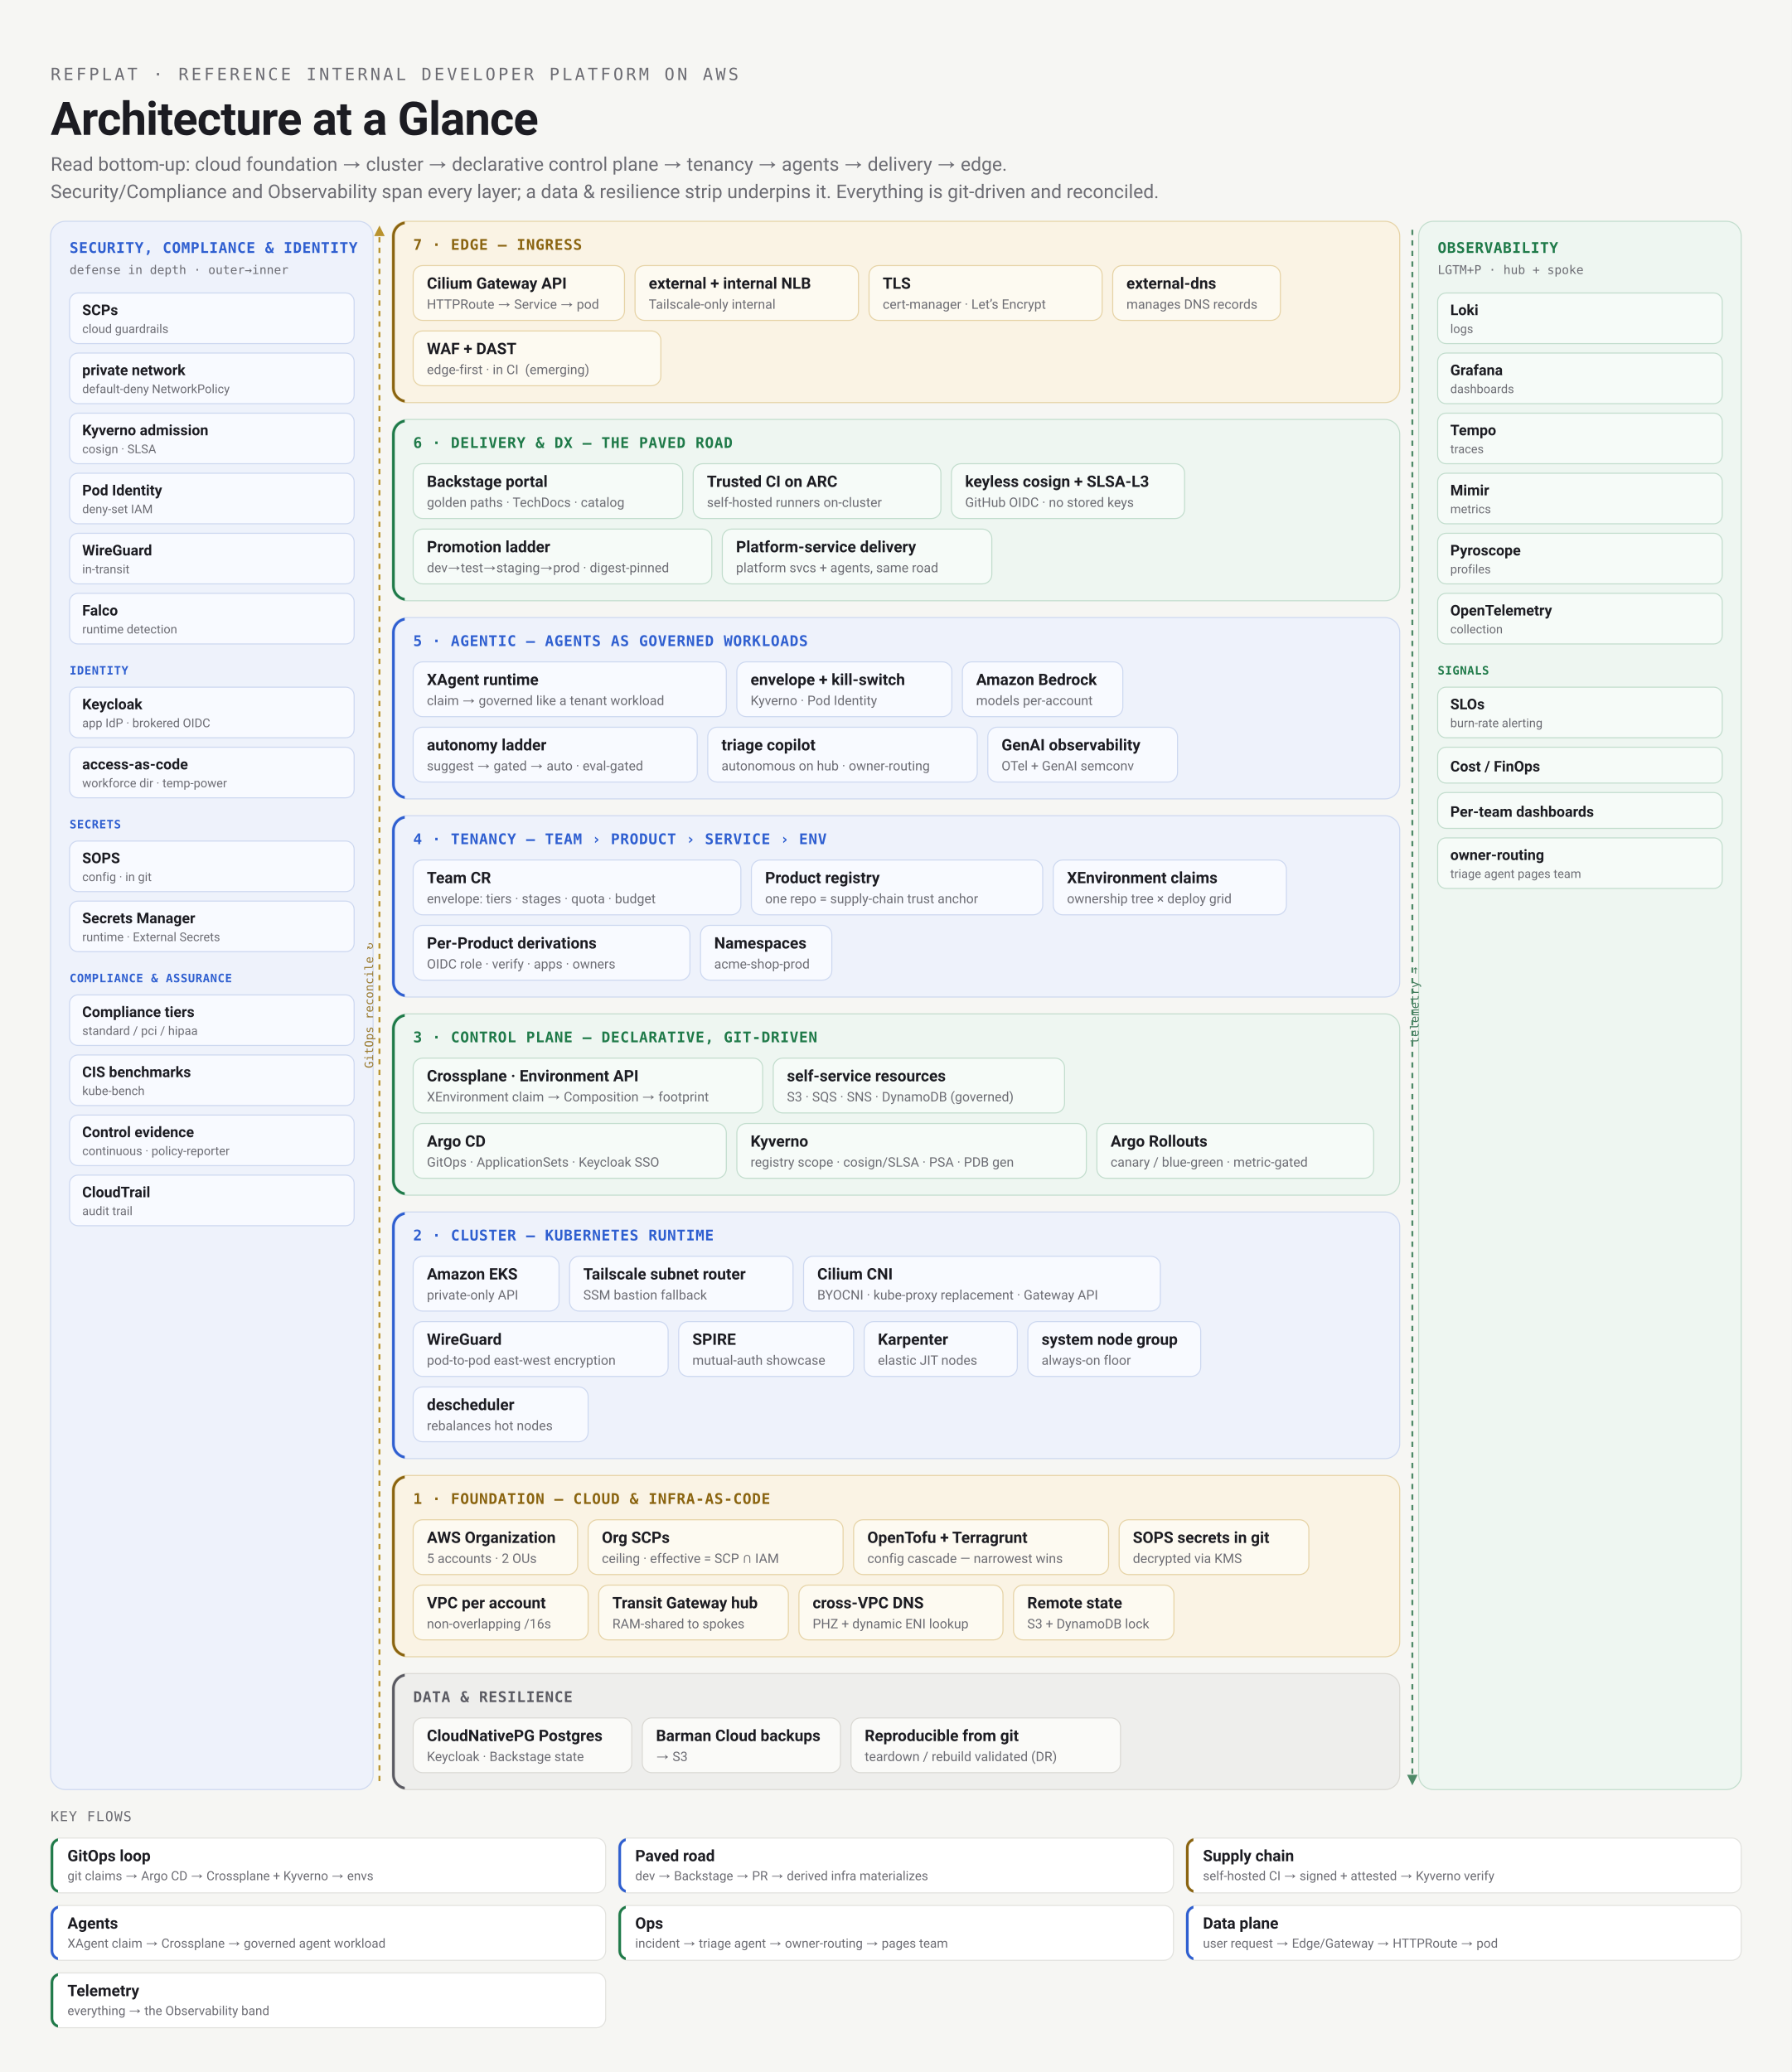
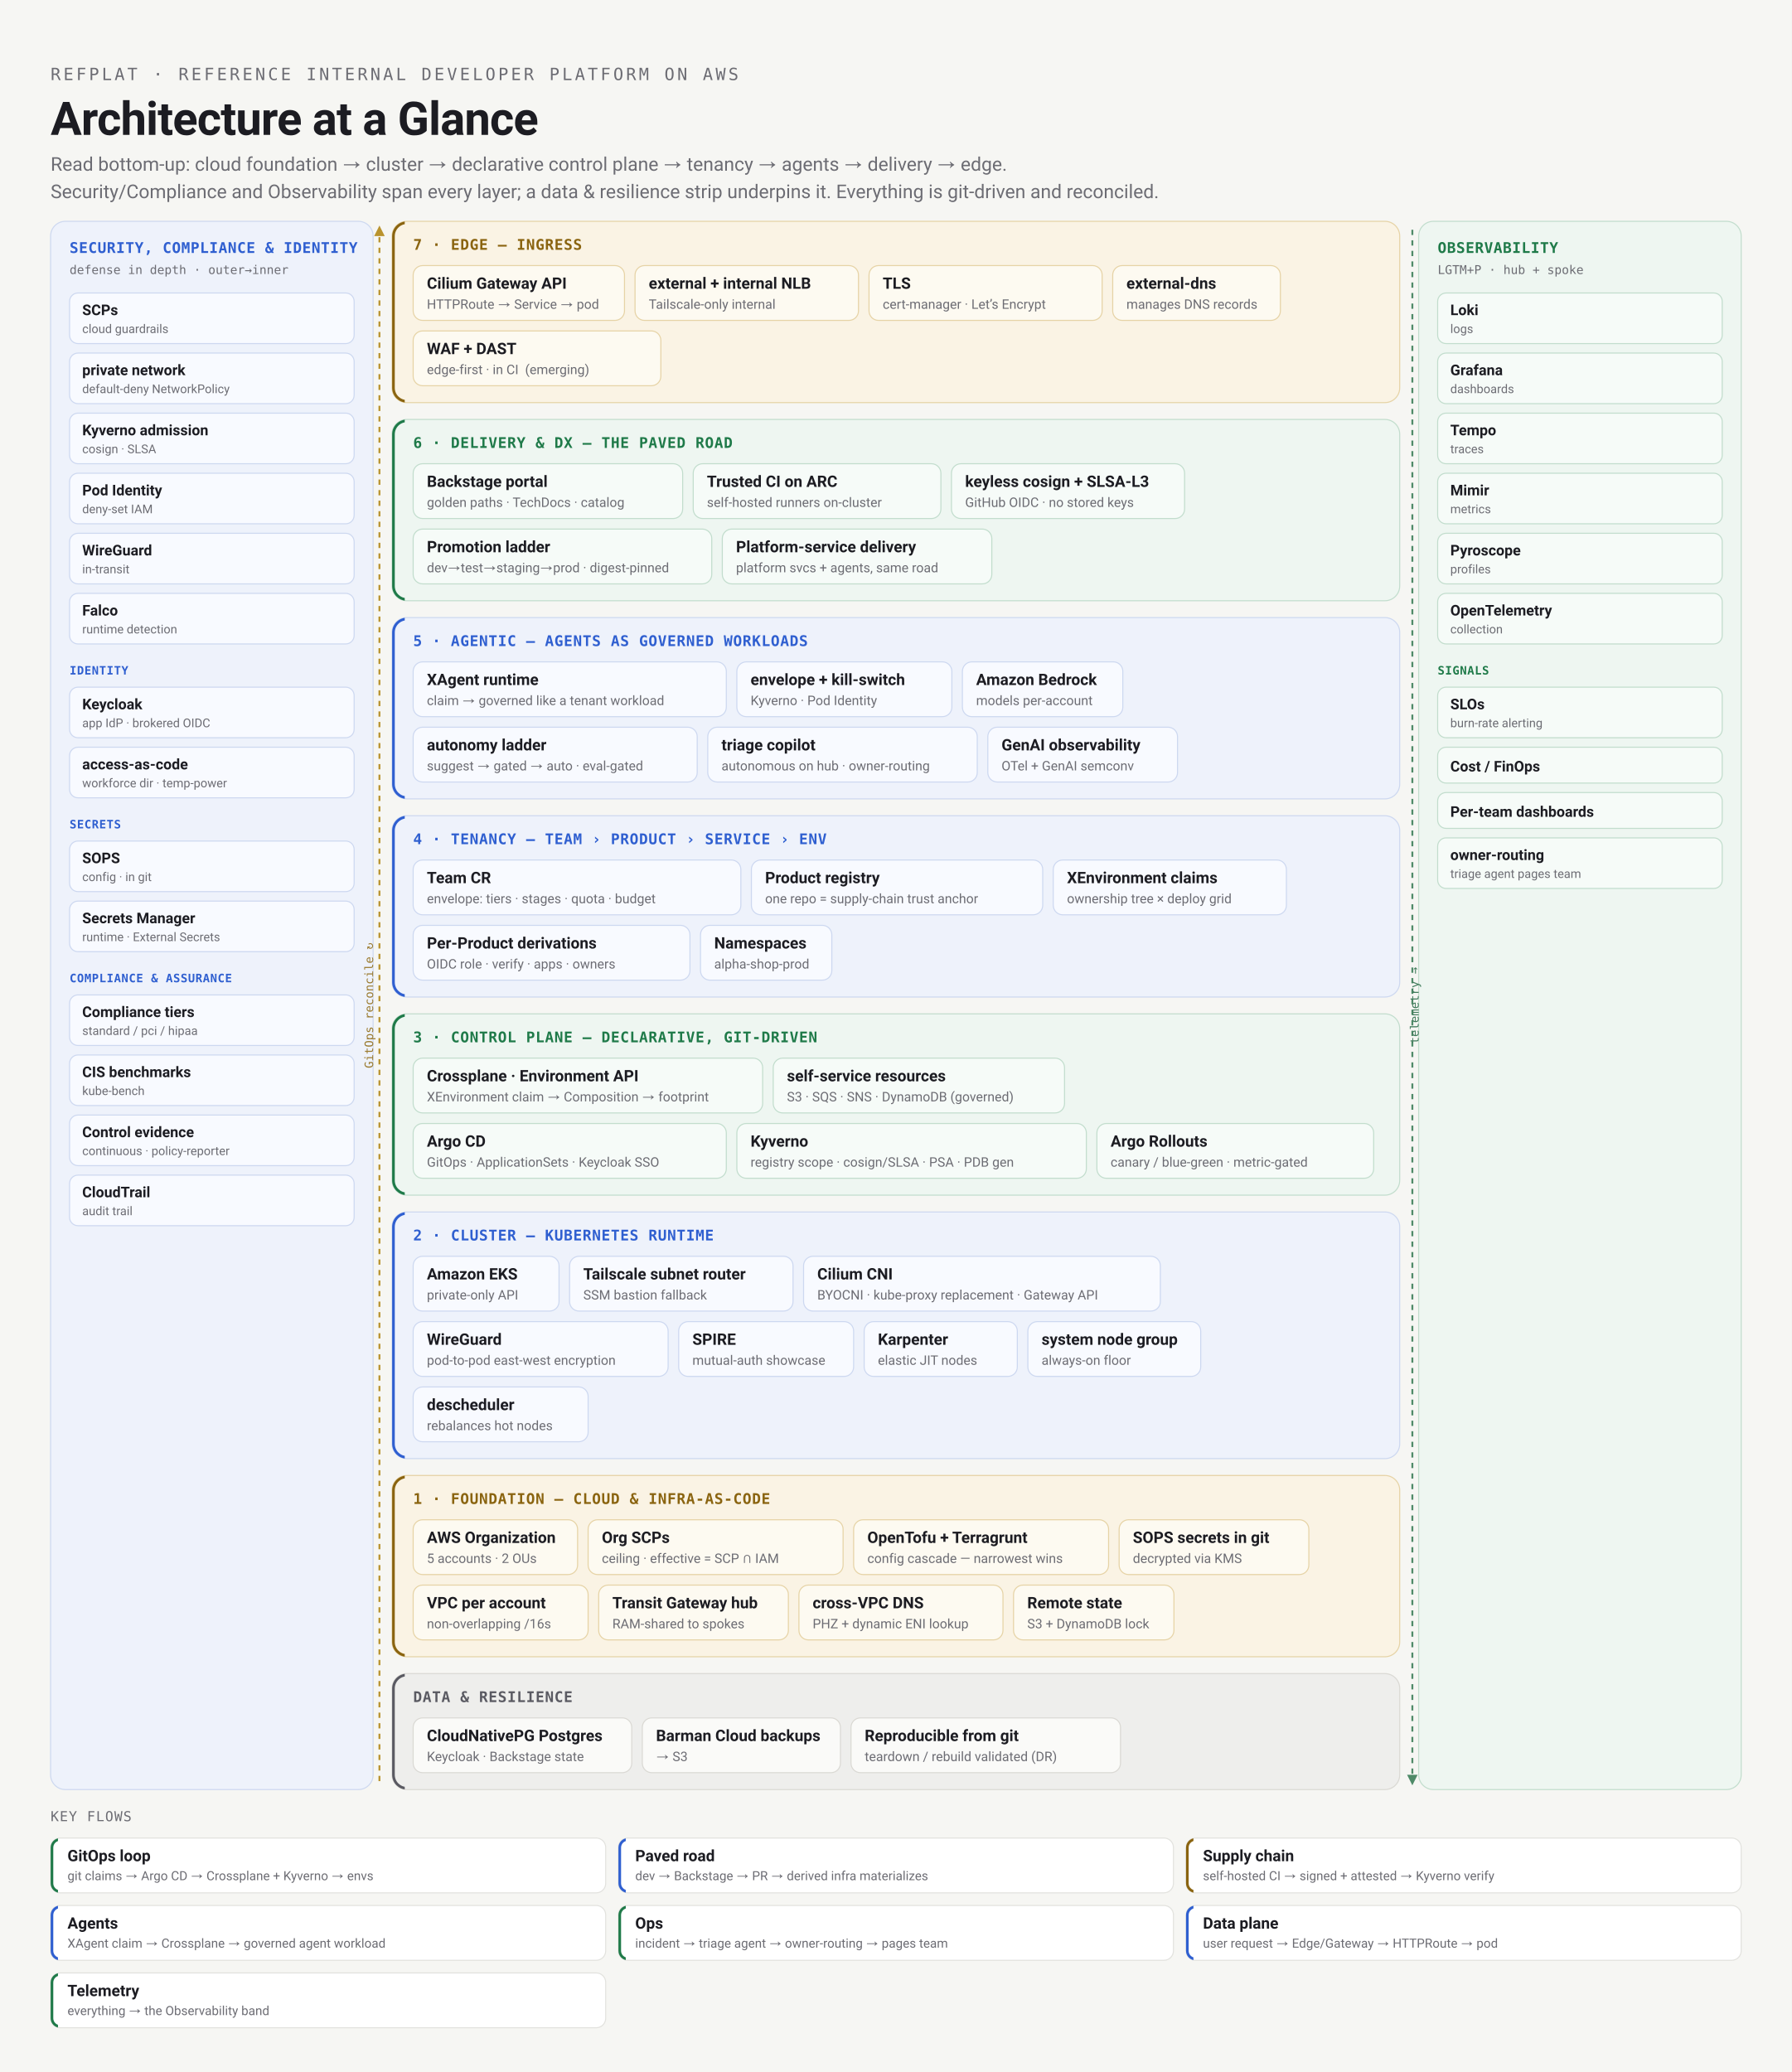
<svg xmlns="http://www.w3.org/2000/svg" viewBox="0 0 1700 1966" width="1700" height="1966" xml:space="preserve" font-family="system-ui,-apple-system,'Segoe UI',Roboto,Helvetica,Arial,sans-serif">
  <defs>
    <clipPath id="abar0">
      <rect x="371.0" y="209.0" width="13.0" height="174.0" />
    </clipPath>
    <clipPath id="abar1">
      <rect x="371.0" y="397.0" width="13.0" height="174.0" />
    </clipPath>
    <clipPath id="abar2">
      <rect x="371.0" y="585.0" width="13.0" height="174.0" />
    </clipPath>
    <clipPath id="abar3">
      <rect x="371.0" y="773.0" width="13.0" height="174.0" />
    </clipPath>
    <clipPath id="abar4">
      <rect x="371.0" y="961.0" width="13.0" height="174.0" />
    </clipPath>
    <clipPath id="abar5">
      <rect x="371.0" y="1149.0" width="13.0" height="236.0" />
    </clipPath>
    <clipPath id="abar6">
      <rect x="371.0" y="1399.0" width="13.0" height="174.0" />
    </clipPath>
    <clipPath id="abar7">
      <rect x="371.0" y="1587.0" width="13.0" height="112.0" />
    </clipPath>
    <clipPath id="abar8">
      <rect x="47.0" y="1743.0" width="8.0" height="54.0" />
    </clipPath>
    <clipPath id="abar9">
      <rect x="585.7" y="1743.0" width="8.0" height="54.0" />
    </clipPath>
    <clipPath id="abar10">
      <rect x="1124.3" y="1743.0" width="8.0" height="54.0" />
    </clipPath>
    <clipPath id="abar11">
      <rect x="47.0" y="1807.0" width="8.0" height="54.0" />
    </clipPath>
    <clipPath id="abar12">
      <rect x="585.7" y="1807.0" width="8.0" height="54.0" />
    </clipPath>
    <clipPath id="abar13">
      <rect x="1124.3" y="1807.0" width="8.0" height="54.0" />
    </clipPath>
    <clipPath id="abar14">
      <rect x="47.0" y="1871.0" width="8.0" height="54.0" />
    </clipPath>
  </defs>
  <style>@media(prefers-color-scheme:dark){[fill="#f6f6f3"]{fill:#1b1b18}[stroke="#f6f6f3"]{stroke:#1b1b18}[fill="#6c6c73"]{fill:#898990}[stroke="#6c6c73"]{stroke:#898990}[fill="#1c1c22"]{fill:#dddde3}[stroke="#1c1c22"]{stroke:#dddde3}[fill="#faf3e4"]{fill:#544118}[stroke="#faf3e4"]{stroke:#544118}[fill="#e6d3a6"]{fill:#e2c98e}[stroke="#e6d3a6"]{stroke:#e2c98e}[fill="#8a6410"]{fill:#ecb02d}[stroke="#8a6410"]{stroke:#ecb02d}[fill="#fdfaf1"]{fill:#4d4016}[stroke="#fdfaf1"]{stroke:#4d4016}[fill="#eef6f1"]{fill:#244530}[stroke="#eef6f1"]{stroke:#244530}[fill="#c2ddcd"]{fill:#325942}[stroke="#c2ddcd"]{stroke:#325942}[fill="#1f7a49"]{fill:#45d487}[stroke="#1f7a49"]{stroke:#45d487}[fill="#f6fbf8"]{fill:#1e442d}[stroke="#f6fbf8"]{stroke:#1e442d}[fill="#eef2fb"]{fill:#17284f}[stroke="#eef2fb"]{stroke:#17284f}[fill="#cdd8f0"]{fill:#1d3260}[stroke="#cdd8f0"]{stroke:#1d3260}[fill="#2f5fd0"]{fill:#7798e3}[stroke="#2f5fd0"]{stroke:#7798e3}[fill="#f8faff"]{fill:#15244a}[stroke="#f8faff"]{stroke:#15244a}[fill="#eeeeec"]{fill:#1f1f1c}[stroke="#eeeeec"]{stroke:#1f1f1c}[fill="#dad9d4"]{fill:#2b2a26}[stroke="#dad9d4"]{stroke:#2b2a26}[fill="#5a5a62"]{fill:#909099}[stroke="#5a5a62"]{stroke:#909099}[fill="#fafaf8"]{fill:#191916}[stroke="#fafaf8"]{stroke:#191916}[fill="#b9932e"]{fill:#ddbc66}[stroke="#b9932e"]{stroke:#ddbc66}[fill="#9a7a2e"]{fill:#d0ab54}[stroke="#9a7a2e"]{stroke:#d0ab54}[fill="#4f8a68"]{fill:#7eb796}[stroke="#4f8a68"]{stroke:#7eb796}[fill="#3f7a5a"]{fill:#66b389}[stroke="#3f7a5a"]{stroke:#66b389}[fill="#ffffff"]{fill:#141414}[stroke="#ffffff"]{stroke:#141414}[fill="#e2e2de"]{fill:#262622}[stroke="#e2e2de"]{stroke:#262622}}</style>
  <rect x="0" y="0" width="1700" height="1966" fill="#f6f6f3" />
  <text x="48" y="76" font-size="16" fill="#6c6c73" font-family="ui-monospace,SFMono-Regular,Menlo,Consolas,monospace" letter-spacing="2.5px">REFPLAT · REFERENCE INTERNAL DEVELOPER PLATFORM ON AWS</text>
  <text x="48" y="128" font-size="44" fill="#1c1c22" font-weight="600" letter-spacing="-0.6px">Architecture at a Glance</text>
  <text x="48" y="162" font-size="18" fill="#6c6c73">Read bottom-up: cloud foundation → cluster → declarative control plane → tenancy → agents → delivery → edge.</text>
  <text x="48" y="188" font-size="18" fill="#6c6c73">Security/Compliance and Observability span every layer; a data &amp; resilience strip underpins it. Everything is git-driven and reconciled.</text>
  <rect x="372" y="210" width="956" height="172" rx="14" fill="#faf3e4" stroke="#e6d3a6" stroke-width="1" />
  <rect x="373.3" y="211.3" width="953.5" height="169.5" rx="12.8" fill="none" stroke="#8a6410" stroke-width="2.5" clip-path="url(#abar0)" />
  <text x="392" y="237" font-size="14" fill="#8a6410" font-weight="600" font-family="ui-monospace,SFMono-Regular,Menlo,Consolas,monospace" letter-spacing="0.5px">7 · EDGE — INGRESS</text>
  <rect x="392" y="252" width="200.5" height="52" rx="9" fill="#fdfaf1" stroke="#e6d3a6" stroke-width="1" />
  <text x="405" y="274" font-size="15" fill="#1c1c22" font-weight="600">Cilium Gateway API</text>
  <text x="405" y="293" font-size="12.5" fill="#6c6c73">HTTPRoute → Service → pod</text>
  <rect x="602.5" y="252" width="212" height="52" rx="9" fill="#fdfaf1" stroke="#e6d3a6" stroke-width="1" />
  <text x="615.5" y="274" font-size="15" fill="#1c1c22" font-weight="600">external + internal NLB</text>
  <text x="615.5" y="293" font-size="12.5" fill="#6c6c73">Tailscale-only internal</text>
  <rect x="824.5" y="252" width="221.2" height="52" rx="9" fill="#fdfaf1" stroke="#e6d3a6" stroke-width="1" />
  <text x="837.5" y="274" font-size="15" fill="#1c1c22" font-weight="600">TLS</text>
  <text x="837.5" y="293" font-size="12.5" fill="#6c6c73">cert-manager · Let’s Encrypt</text>
  <rect x="1055.7" y="252" width="159.1" height="52" rx="9" fill="#fdfaf1" stroke="#e6d3a6" stroke-width="1" />
  <text x="1068.7" y="274" font-size="15" fill="#1c1c22" font-weight="600">external-dns</text>
  <text x="1068.7" y="293" font-size="12.5" fill="#6c6c73">manages DNS records</text>
  <rect x="392" y="314" width="235" height="52" rx="9" fill="#fdfaf1" stroke="#e6d3a6" stroke-width="1" />
  <text x="405" y="336" font-size="15" fill="#1c1c22" font-weight="600">WAF + DAST</text>
  <text x="405" y="355" font-size="12.5" fill="#6c6c73">edge-first · in CI  (emerging)</text>
  <rect x="372" y="398" width="956" height="172" rx="14" fill="#eef6f1" stroke="#c2ddcd" stroke-width="1" />
  <rect x="373.3" y="399.3" width="953.5" height="169.5" rx="12.8" fill="none" stroke="#1f7a49" stroke-width="2.5" clip-path="url(#abar1)" />
  <text x="392" y="425" font-size="14" fill="#1f7a49" font-weight="600" font-family="ui-monospace,SFMono-Regular,Menlo,Consolas,monospace" letter-spacing="0.5px">6 · DELIVERY &amp; DX — THE PAVED ROAD</text>
  <rect x="392" y="440" width="255.7" height="52" rx="9" fill="#f6fbf8" stroke="#c2ddcd" stroke-width="1" />
  <text x="405" y="462" font-size="15" fill="#1c1c22" font-weight="600">Backstage portal</text>
  <text x="405" y="481" font-size="12.5" fill="#6c6c73">golden paths · TechDocs · catalog</text>
  <rect x="657.7" y="440" width="235" height="52" rx="9" fill="#f6fbf8" stroke="#c2ddcd" stroke-width="1" />
  <text x="670.7" y="462" font-size="15" fill="#1c1c22" font-weight="600">Trusted CI on ARC</text>
  <text x="670.7" y="481" font-size="12.5" fill="#6c6c73">self-hosted runners on-cluster</text>
  <rect x="902.7" y="440" width="221.2" height="52" rx="9" fill="#f6fbf8" stroke="#c2ddcd" stroke-width="1" />
  <text x="915.7" y="462" font-size="15" fill="#1c1c22" font-weight="600">keyless cosign + SLSA-L3</text>
  <text x="915.7" y="481" font-size="12.5" fill="#6c6c73">GitHub OIDC · no stored keys</text>
  <rect x="392" y="502" width="283.3" height="52" rx="9" fill="#f6fbf8" stroke="#c2ddcd" stroke-width="1" />
  <text x="405" y="524" font-size="15" fill="#1c1c22" font-weight="600">Promotion ladder</text>
  <text x="405" y="543" font-size="12.5" fill="#6c6c73">dev→test→staging→prod · digest-pinned</text>
  <rect x="685.3" y="502" width="255.7" height="52" rx="9" fill="#f6fbf8" stroke="#c2ddcd" stroke-width="1" />
  <text x="698.3" y="524" font-size="15" fill="#1c1c22" font-weight="600">Platform-service delivery</text>
  <text x="698.3" y="543" font-size="12.5" fill="#6c6c73">platform svcs + agents, same road</text>
  <rect x="372" y="586" width="956" height="172" rx="14" fill="#eef2fb" stroke="#cdd8f0" stroke-width="1" />
  <rect x="373.3" y="587.3" width="953.5" height="169.5" rx="12.8" fill="none" stroke="#2f5fd0" stroke-width="2.5" clip-path="url(#abar2)" />
  <text x="392" y="613" font-size="14" fill="#2f5fd0" font-weight="600" font-family="ui-monospace,SFMono-Regular,Menlo,Consolas,monospace" letter-spacing="0.5px">5 · AGENTIC — AGENTS AS GOVERNED WORKLOADS</text>
  <rect x="392" y="628" width="297.1" height="52" rx="9" fill="#f8faff" stroke="#cdd8f0" stroke-width="1" />
  <text x="405" y="650" font-size="15" fill="#1c1c22" font-weight="600">XAgent runtime</text>
  <text x="405" y="669" font-size="12.5" fill="#6c6c73">claim → governed like a tenant workload</text>
  <rect x="699.1" y="628" width="204" height="52" rx="9" fill="#f8faff" stroke="#cdd8f0" stroke-width="1" />
  <text x="712.1" y="650" font-size="15" fill="#1c1c22" font-weight="600">envelope + kill-switch</text>
  <text x="712.1" y="669" font-size="12.5" fill="#6c6c73">Kyverno · Pod Identity</text>
  <rect x="913.1" y="628" width="152.2" height="52" rx="9" fill="#f8faff" stroke="#cdd8f0" stroke-width="1" />
  <text x="926.1" y="650" font-size="15" fill="#1c1c22" font-weight="600">Amazon Bedrock</text>
  <text x="926.1" y="669" font-size="12.5" fill="#6c6c73">models per-account</text>
  <rect x="392" y="690" width="269.5" height="52" rx="9" fill="#f8faff" stroke="#cdd8f0" stroke-width="1" />
  <text x="405" y="712" font-size="15" fill="#1c1c22" font-weight="600">autonomy ladder</text>
  <text x="405" y="731" font-size="12.5" fill="#6c6c73">suggest → gated → auto · eval-gated</text>
  <rect x="671.5" y="690" width="255.7" height="52" rx="9" fill="#f8faff" stroke="#cdd8f0" stroke-width="1" />
  <text x="684.5" y="712" font-size="15" fill="#1c1c22" font-weight="600">triage copilot</text>
  <text x="684.5" y="731" font-size="12.5" fill="#6c6c73">autonomous on hub · owner-routing</text>
  <rect x="937.2" y="690" width="180" height="52" rx="9" fill="#f8faff" stroke="#cdd8f0" stroke-width="1" />
  <text x="950.2" y="712" font-size="15" fill="#1c1c22" font-weight="600">GenAI observability</text>
  <text x="950.2" y="731" font-size="12.5" fill="#6c6c73">OTel + GenAI semconv</text>
  <rect x="372" y="774" width="956" height="172" rx="14" fill="#eef2fb" stroke="#cdd8f0" stroke-width="1" />
  <rect x="373.3" y="775.3" width="953.5" height="169.5" rx="12.8" fill="none" stroke="#2f5fd0" stroke-width="2.5" clip-path="url(#abar3)" />
  <text x="392" y="801" font-size="14" fill="#2f5fd0" font-weight="600" font-family="ui-monospace,SFMono-Regular,Menlo,Consolas,monospace" letter-spacing="0.5px">4 · TENANCY — TEAM › PRODUCT › SERVICE › ENV</text>
  <rect x="392" y="816" width="310.9" height="52" rx="9" fill="#f8faff" stroke="#cdd8f0" stroke-width="1" />
  <text x="405" y="838" font-size="15" fill="#1c1c22" font-weight="600">Team CR</text>
  <text x="405" y="857" font-size="12.5" fill="#6c6c73">envelope: tiers · stages · quota · budget</text>
  <rect x="712.9" y="816" width="276.4" height="52" rx="9" fill="#f8faff" stroke="#cdd8f0" stroke-width="1" />
  <text x="725.9" y="838" font-size="15" fill="#1c1c22" font-weight="600">Product registry</text>
  <text x="725.9" y="857" font-size="12.5" fill="#6c6c73">one repo = supply-chain trust anchor</text>
  <rect x="999.3" y="816" width="221.2" height="52" rx="9" fill="#f8faff" stroke="#cdd8f0" stroke-width="1" />
  <text x="1012.3" y="838" font-size="15" fill="#1c1c22" font-weight="600">XEnvironment claims</text>
  <text x="1012.3" y="857" font-size="12.5" fill="#6c6c73">ownership tree × deploy grid</text>
  <rect x="392" y="878" width="262.6" height="52" rx="9" fill="#f8faff" stroke="#cdd8f0" stroke-width="1" />
  <text x="405" y="900" font-size="15" fill="#1c1c22" font-weight="600">Per-Product derivations</text>
  <text x="405" y="919" font-size="12.5" fill="#6c6c73">OIDC role · verify · apps · owners</text>
  <rect x="664.6" y="878" width="124.6" height="52" rx="9" fill="#f8faff" stroke="#cdd8f0" stroke-width="1" />
  <text x="677.6" y="900" font-size="15" fill="#1c1c22" font-weight="600">Namespaces</text>
-   <text x="677.6" y="919" font-size="12.5" fill="#6c6c73">acme-shop-prod</text>
+   <text x="677.6" y="919" font-size="12.5" fill="#6c6c73">alpha-shop-prod</text>
  <rect x="372" y="962" width="956" height="172" rx="14" fill="#eef6f1" stroke="#c2ddcd" stroke-width="1" />
  <rect x="373.3" y="963.3" width="953.5" height="169.5" rx="12.8" fill="none" stroke="#1f7a49" stroke-width="2.5" clip-path="url(#abar4)" />
  <text x="392" y="989" font-size="14" fill="#1f7a49" font-weight="600" font-family="ui-monospace,SFMono-Regular,Menlo,Consolas,monospace" letter-spacing="0.5px">3 · CONTROL PLANE — DECLARATIVE, GIT-DRIVEN</text>
  <rect x="392" y="1004" width="331.6" height="52" rx="9" fill="#f6fbf8" stroke="#c2ddcd" stroke-width="1" />
  <text x="405" y="1026" font-size="15" fill="#1c1c22" font-weight="600">Crossplane · Environment API</text>
  <text x="405" y="1045" font-size="12.5" fill="#6c6c73">XEnvironment claim → Composition → footprint</text>
  <rect x="733.6" y="1004" width="276.4" height="52" rx="9" fill="#f6fbf8" stroke="#c2ddcd" stroke-width="1" />
  <text x="746.6" y="1026" font-size="15" fill="#1c1c22" font-weight="600">self-service resources</text>
  <text x="746.6" y="1045" font-size="12.5" fill="#6c6c73">S3 · SQS · SNS · DynamoDB (governed)</text>
  <rect x="392" y="1066" width="297.1" height="52" rx="9" fill="#f6fbf8" stroke="#c2ddcd" stroke-width="1" />
  <text x="405" y="1088" font-size="15" fill="#1c1c22" font-weight="600">Argo CD</text>
  <text x="405" y="1107" font-size="12.5" fill="#6c6c73">GitOps · ApplicationSets · Keycloak SSO</text>
  <rect x="699.1" y="1066" width="331.6" height="52" rx="9" fill="#f6fbf8" stroke="#c2ddcd" stroke-width="1" />
  <text x="712.1" y="1088" font-size="15" fill="#1c1c22" font-weight="600">Kyverno</text>
  <text x="712.1" y="1107" font-size="12.5" fill="#6c6c73">registry scope · cosign/SLSA · PSA · PDB gen</text>
  <rect x="1040.7" y="1066" width="262.6" height="52" rx="9" fill="#f6fbf8" stroke="#c2ddcd" stroke-width="1" />
  <text x="1053.7" y="1088" font-size="15" fill="#1c1c22" font-weight="600">Argo Rollouts</text>
  <text x="1053.7" y="1107" font-size="12.5" fill="#6c6c73">canary / blue-green · metric-gated</text>
  <rect x="372" y="1150" width="956" height="234" rx="14" fill="#eef2fb" stroke="#cdd8f0" stroke-width="1" />
  <rect x="373.3" y="1151.3" width="953.5" height="231.5" rx="12.8" fill="none" stroke="#2f5fd0" stroke-width="2.5" clip-path="url(#abar5)" />
  <text x="392" y="1177" font-size="14" fill="#2f5fd0" font-weight="600" font-family="ui-monospace,SFMono-Regular,Menlo,Consolas,monospace" letter-spacing="0.5px">2 · CLUSTER — KUBERNETES RUNTIME</text>
  <rect x="392" y="1192" width="138.4" height="52" rx="9" fill="#f8faff" stroke="#cdd8f0" stroke-width="1" />
  <text x="405" y="1214" font-size="15" fill="#1c1c22" font-weight="600">Amazon EKS</text>
  <text x="405" y="1233" font-size="12.5" fill="#6c6c73">private-only API</text>
  <rect x="540.4" y="1192" width="212" height="52" rx="9" fill="#f8faff" stroke="#cdd8f0" stroke-width="1" />
  <text x="553.4" y="1214" font-size="15" fill="#1c1c22" font-weight="600">Tailscale subnet router</text>
  <text x="553.4" y="1233" font-size="12.5" fill="#6c6c73">SSM bastion fallback</text>
  <rect x="762.4" y="1192" width="338.5" height="52" rx="9" fill="#f8faff" stroke="#cdd8f0" stroke-width="1" />
  <text x="775.4" y="1214" font-size="15" fill="#1c1c22" font-weight="600">Cilium CNI</text>
  <text x="775.4" y="1233" font-size="12.5" fill="#6c6c73">BYOCNI · kube-proxy replacement · Gateway API</text>
  <rect x="392" y="1254" width="241.9" height="52" rx="9" fill="#f8faff" stroke="#cdd8f0" stroke-width="1" />
  <text x="405" y="1276" font-size="15" fill="#1c1c22" font-weight="600">WireGuard</text>
  <text x="405" y="1295" font-size="12.5" fill="#6c6c73">pod-to-pod east-west encryption</text>
  <rect x="643.9" y="1254" width="166" height="52" rx="9" fill="#f8faff" stroke="#cdd8f0" stroke-width="1" />
  <text x="656.9" y="1276" font-size="15" fill="#1c1c22" font-weight="600">SPIRE</text>
  <text x="656.9" y="1295" font-size="12.5" fill="#6c6c73">mutual-auth showcase</text>
  <rect x="819.9" y="1254" width="145.3" height="52" rx="9" fill="#f8faff" stroke="#cdd8f0" stroke-width="1" />
  <text x="832.9" y="1276" font-size="15" fill="#1c1c22" font-weight="600">Karpenter</text>
  <text x="832.9" y="1295" font-size="12.5" fill="#6c6c73">elastic JIT nodes</text>
  <rect x="975.2" y="1254" width="164" height="52" rx="9" fill="#f8faff" stroke="#cdd8f0" stroke-width="1" />
  <text x="988.2" y="1276" font-size="15" fill="#1c1c22" font-weight="600">system node group</text>
  <text x="988.2" y="1295" font-size="12.5" fill="#6c6c73">always-on floor</text>
  <rect x="392" y="1316" width="166" height="52" rx="9" fill="#f8faff" stroke="#cdd8f0" stroke-width="1" />
  <text x="405" y="1338" font-size="15" fill="#1c1c22" font-weight="600">descheduler</text>
  <text x="405" y="1357" font-size="12.5" fill="#6c6c73">rebalances hot nodes</text>
  <rect x="372" y="1400" width="956" height="172" rx="14" fill="#faf3e4" stroke="#e6d3a6" stroke-width="1" />
  <rect x="373.3" y="1401.3" width="953.5" height="169.5" rx="12.8" fill="none" stroke="#8a6410" stroke-width="2.5" clip-path="url(#abar6)" />
  <text x="392" y="1427" font-size="14" fill="#8a6410" font-weight="600" font-family="ui-monospace,SFMono-Regular,Menlo,Consolas,monospace" letter-spacing="0.5px">1 · FOUNDATION — CLOUD &amp; INFRA-AS-CODE</text>
  <rect x="392" y="1442" width="156" height="52" rx="9" fill="#fdfaf1" stroke="#e6d3a6" stroke-width="1" />
  <text x="405" y="1464" font-size="15" fill="#1c1c22" font-weight="600">AWS Organization</text>
  <text x="405" y="1483" font-size="12.5" fill="#6c6c73">5 accounts · 2 OUs</text>
  <rect x="558" y="1442" width="241.9" height="52" rx="9" fill="#fdfaf1" stroke="#e6d3a6" stroke-width="1" />
  <text x="571" y="1464" font-size="15" fill="#1c1c22" font-weight="600">Org SCPs</text>
  <text x="571" y="1483" font-size="12.5" fill="#6c6c73">ceiling · effective = SCP ∩ IAM</text>
  <rect x="809.9" y="1442" width="241.9" height="52" rx="9" fill="#fdfaf1" stroke="#e6d3a6" stroke-width="1" />
  <text x="822.9" y="1464" font-size="15" fill="#1c1c22" font-weight="600">OpenTofu + Terragrunt</text>
  <text x="822.9" y="1483" font-size="12.5" fill="#6c6c73">config cascade — narrowest wins</text>
  <rect x="1061.8" y="1442" width="180" height="52" rx="9" fill="#fdfaf1" stroke="#e6d3a6" stroke-width="1" />
  <text x="1074.8" y="1464" font-size="15" fill="#1c1c22" font-weight="600">SOPS secrets in git</text>
  <text x="1074.8" y="1483" font-size="12.5" fill="#6c6c73">decrypted via KMS</text>
  <rect x="392" y="1504" width="166" height="52" rx="9" fill="#fdfaf1" stroke="#e6d3a6" stroke-width="1" />
  <text x="405" y="1526" font-size="15" fill="#1c1c22" font-weight="600">VPC per account</text>
  <text x="405" y="1545" font-size="12.5" fill="#6c6c73">non-overlapping /16s</text>
  <rect x="568" y="1504" width="180" height="52" rx="9" fill="#fdfaf1" stroke="#e6d3a6" stroke-width="1" />
  <text x="581" y="1526" font-size="15" fill="#1c1c22" font-weight="600">Transit Gateway hub</text>
  <text x="581" y="1545" font-size="12.5" fill="#6c6c73">RAM-shared to spokes</text>
  <rect x="758" y="1504" width="193.6" height="52" rx="9" fill="#fdfaf1" stroke="#e6d3a6" stroke-width="1" />
  <text x="771" y="1526" font-size="15" fill="#1c1c22" font-weight="600">cross-VPC DNS</text>
  <text x="771" y="1545" font-size="12.5" fill="#6c6c73">PHZ + dynamic ENI lookup</text>
  <rect x="961.6" y="1504" width="152.2" height="52" rx="9" fill="#fdfaf1" stroke="#e6d3a6" stroke-width="1" />
  <text x="974.6" y="1526" font-size="15" fill="#1c1c22" font-weight="600">Remote state</text>
  <text x="974.6" y="1545" font-size="12.5" fill="#6c6c73">S3 + DynamoDB lock</text>
  <rect x="372" y="1588" width="956" height="110" rx="14" fill="#eeeeec" stroke="#dad9d4" stroke-width="1" />
  <rect x="373.3" y="1589.3" width="953.5" height="107.5" rx="12.8" fill="none" stroke="#5a5a62" stroke-width="2.5" clip-path="url(#abar7)" />
  <text x="392" y="1615" font-size="14" fill="#5a5a62" font-weight="600" font-family="ui-monospace,SFMono-Regular,Menlo,Consolas,monospace" letter-spacing="0.5px">DATA &amp; RESILIENCE</text>
  <rect x="392" y="1630" width="207.4" height="52" rx="9" fill="#fafaf8" stroke="#dad9d4" stroke-width="1" />
  <text x="405" y="1652" font-size="15" fill="#1c1c22" font-weight="600">CloudNativePG Postgres</text>
  <text x="405" y="1671" font-size="12.5" fill="#6c6c73">Keycloak · Backstage state</text>
  <rect x="609.4" y="1630" width="188" height="52" rx="9" fill="#fafaf8" stroke="#dad9d4" stroke-width="1" />
  <text x="622.4" y="1652" font-size="15" fill="#1c1c22" font-weight="600">Barman Cloud backups</text>
  <text x="622.4" y="1671" font-size="12.5" fill="#6c6c73">→ S3</text>
  <rect x="807.4" y="1630" width="255.7" height="52" rx="9" fill="#fafaf8" stroke="#dad9d4" stroke-width="1" />
  <text x="820.4" y="1652" font-size="15" fill="#1c1c22" font-weight="600">Reproducible from git</text>
  <text x="820.4" y="1671" font-size="12.5" fill="#6c6c73">teardown / rebuild validated (DR)</text>
  <rect x="48" y="210" width="306" height="1488" rx="14" fill="#eef2fb" stroke="#cdd8f0" stroke-width="1" />
  <text x="66" y="240" font-size="14" fill="#2f5fd0" font-weight="600" font-family="ui-monospace,SFMono-Regular,Menlo,Consolas,monospace" letter-spacing="0.4px">SECURITY, COMPLIANCE &amp; IDENTITY</text>
  <text x="66" y="260" font-size="11.5" fill="#6c6c73" font-family="ui-monospace,SFMono-Regular,Menlo,Consolas,monospace">defense in depth · outer→inner</text>
  <rect x="66" y="278" width="270" height="48" rx="8" fill="#f8faff" stroke="#cdd8f0" stroke-width="1" />
  <text x="78" y="299" font-size="14" fill="#1c1c22" font-weight="600">SCPs</text>
  <text x="78" y="316" font-size="11.5" fill="#6c6c73">cloud guardrails</text>
  <rect x="66" y="335" width="270" height="48" rx="8" fill="#f8faff" stroke="#cdd8f0" stroke-width="1" />
  <text x="78" y="356" font-size="14" fill="#1c1c22" font-weight="600">private network</text>
  <text x="78" y="373" font-size="11.5" fill="#6c6c73">default-deny NetworkPolicy</text>
  <rect x="66" y="392" width="270" height="48" rx="8" fill="#f8faff" stroke="#cdd8f0" stroke-width="1" />
  <text x="78" y="413" font-size="14" fill="#1c1c22" font-weight="600">Kyverno admission</text>
  <text x="78" y="430" font-size="11.5" fill="#6c6c73">cosign · SLSA</text>
  <rect x="66" y="449" width="270" height="48" rx="8" fill="#f8faff" stroke="#cdd8f0" stroke-width="1" />
  <text x="78" y="470" font-size="14" fill="#1c1c22" font-weight="600">Pod Identity</text>
  <text x="78" y="487" font-size="11.5" fill="#6c6c73">deny-set IAM</text>
  <rect x="66" y="506" width="270" height="48" rx="8" fill="#f8faff" stroke="#cdd8f0" stroke-width="1" />
  <text x="78" y="527" font-size="14" fill="#1c1c22" font-weight="600">WireGuard</text>
  <text x="78" y="544" font-size="11.5" fill="#6c6c73">in-transit</text>
  <rect x="66" y="563" width="270" height="48" rx="8" fill="#f8faff" stroke="#cdd8f0" stroke-width="1" />
  <text x="78" y="584" font-size="14" fill="#1c1c22" font-weight="600">Falco</text>
  <text x="78" y="601" font-size="11.5" fill="#6c6c73">runtime detection</text>
  <text x="66" y="640" font-size="11" fill="#2f5fd0" font-weight="600" font-family="ui-monospace,SFMono-Regular,Menlo,Consolas,monospace" letter-spacing="0.4px">IDENTITY</text>
  <rect x="66" y="652" width="270" height="48" rx="8" fill="#f8faff" stroke="#cdd8f0" stroke-width="1" />
  <text x="78" y="673" font-size="14" fill="#1c1c22" font-weight="600">Keycloak</text>
  <text x="78" y="690" font-size="11.5" fill="#6c6c73">app IdP · brokered OIDC</text>
  <rect x="66" y="709" width="270" height="48" rx="8" fill="#f8faff" stroke="#cdd8f0" stroke-width="1" />
  <text x="78" y="730" font-size="14" fill="#1c1c22" font-weight="600">access-as-code</text>
  <text x="78" y="747" font-size="11.5" fill="#6c6c73">workforce dir · temp-power</text>
  <text x="66" y="786" font-size="11" fill="#2f5fd0" font-weight="600" font-family="ui-monospace,SFMono-Regular,Menlo,Consolas,monospace" letter-spacing="0.4px">SECRETS</text>
  <rect x="66" y="798" width="270" height="48" rx="8" fill="#f8faff" stroke="#cdd8f0" stroke-width="1" />
  <text x="78" y="819" font-size="14" fill="#1c1c22" font-weight="600">SOPS</text>
  <text x="78" y="836" font-size="11.5" fill="#6c6c73">config · in git</text>
  <rect x="66" y="855" width="270" height="48" rx="8" fill="#f8faff" stroke="#cdd8f0" stroke-width="1" />
  <text x="78" y="876" font-size="14" fill="#1c1c22" font-weight="600">Secrets Manager</text>
  <text x="78" y="893" font-size="11.5" fill="#6c6c73">runtime · External Secrets</text>
  <text x="66" y="932" font-size="11" fill="#2f5fd0" font-weight="600" font-family="ui-monospace,SFMono-Regular,Menlo,Consolas,monospace" letter-spacing="0.4px">COMPLIANCE &amp; ASSURANCE</text>
  <rect x="66" y="944" width="270" height="48" rx="8" fill="#f8faff" stroke="#cdd8f0" stroke-width="1" />
  <text x="78" y="965" font-size="14" fill="#1c1c22" font-weight="600">Compliance tiers</text>
  <text x="78" y="982" font-size="11.5" fill="#6c6c73">standard / pci / hipaa</text>
  <rect x="66" y="1001" width="270" height="48" rx="8" fill="#f8faff" stroke="#cdd8f0" stroke-width="1" />
  <text x="78" y="1022" font-size="14" fill="#1c1c22" font-weight="600">CIS benchmarks</text>
  <text x="78" y="1039" font-size="11.5" fill="#6c6c73">kube-bench</text>
  <rect x="66" y="1058" width="270" height="48" rx="8" fill="#f8faff" stroke="#cdd8f0" stroke-width="1" />
  <text x="78" y="1079" font-size="14" fill="#1c1c22" font-weight="600">Control evidence</text>
  <text x="78" y="1096" font-size="11.5" fill="#6c6c73">continuous · policy-reporter</text>
  <rect x="66" y="1115" width="270" height="48" rx="8" fill="#f8faff" stroke="#cdd8f0" stroke-width="1" />
  <text x="78" y="1136" font-size="14" fill="#1c1c22" font-weight="600">CloudTrail</text>
  <text x="78" y="1153" font-size="11.5" fill="#6c6c73">audit trail</text>
  <rect x="1346" y="210" width="306" height="1488" rx="14" fill="#eef6f1" stroke="#c2ddcd" stroke-width="1" />
  <text x="1364" y="240" font-size="14" fill="#1f7a49" font-weight="600" font-family="ui-monospace,SFMono-Regular,Menlo,Consolas,monospace" letter-spacing="0.4px">OBSERVABILITY</text>
  <text x="1364" y="260" font-size="11.5" fill="#6c6c73" font-family="ui-monospace,SFMono-Regular,Menlo,Consolas,monospace">LGTM+P · hub + spoke</text>
  <rect x="1364" y="278" width="270" height="48" rx="8" fill="#f6fbf8" stroke="#c2ddcd" stroke-width="1" />
  <text x="1376" y="299" font-size="14" fill="#1c1c22" font-weight="600">Loki</text>
  <text x="1376" y="316" font-size="11.5" fill="#6c6c73">logs</text>
  <rect x="1364" y="335" width="270" height="48" rx="8" fill="#f6fbf8" stroke="#c2ddcd" stroke-width="1" />
  <text x="1376" y="356" font-size="14" fill="#1c1c22" font-weight="600">Grafana</text>
  <text x="1376" y="373" font-size="11.5" fill="#6c6c73">dashboards</text>
  <rect x="1364" y="392" width="270" height="48" rx="8" fill="#f6fbf8" stroke="#c2ddcd" stroke-width="1" />
  <text x="1376" y="413" font-size="14" fill="#1c1c22" font-weight="600">Tempo</text>
  <text x="1376" y="430" font-size="11.5" fill="#6c6c73">traces</text>
  <rect x="1364" y="449" width="270" height="48" rx="8" fill="#f6fbf8" stroke="#c2ddcd" stroke-width="1" />
  <text x="1376" y="470" font-size="14" fill="#1c1c22" font-weight="600">Mimir</text>
  <text x="1376" y="487" font-size="11.5" fill="#6c6c73">metrics</text>
  <rect x="1364" y="506" width="270" height="48" rx="8" fill="#f6fbf8" stroke="#c2ddcd" stroke-width="1" />
  <text x="1376" y="527" font-size="14" fill="#1c1c22" font-weight="600">Pyroscope</text>
  <text x="1376" y="544" font-size="11.5" fill="#6c6c73">profiles</text>
  <rect x="1364" y="563" width="270" height="48" rx="8" fill="#f6fbf8" stroke="#c2ddcd" stroke-width="1" />
  <text x="1376" y="584" font-size="14" fill="#1c1c22" font-weight="600">OpenTelemetry</text>
  <text x="1376" y="601" font-size="11.5" fill="#6c6c73">collection</text>
  <text x="1364" y="640" font-size="11" fill="#1f7a49" font-weight="600" font-family="ui-monospace,SFMono-Regular,Menlo,Consolas,monospace" letter-spacing="0.4px">SIGNALS</text>
  <rect x="1364" y="652" width="270" height="48" rx="8" fill="#f6fbf8" stroke="#c2ddcd" stroke-width="1" />
  <text x="1376" y="673" font-size="14" fill="#1c1c22" font-weight="600">SLOs</text>
  <text x="1376" y="690" font-size="11.5" fill="#6c6c73">burn-rate alerting</text>
  <rect x="1364" y="709" width="270" height="34" rx="8" fill="#f6fbf8" stroke="#c2ddcd" stroke-width="1" />
  <text x="1376" y="732" font-size="14" fill="#1c1c22" font-weight="600">Cost / FinOps</text>
  <rect x="1364" y="752" width="270" height="34" rx="8" fill="#f6fbf8" stroke="#c2ddcd" stroke-width="1" />
  <text x="1376" y="775" font-size="14" fill="#1c1c22" font-weight="600">Per-team dashboards</text>
  <rect x="1364" y="795" width="270" height="48" rx="8" fill="#f6fbf8" stroke="#c2ddcd" stroke-width="1" />
  <text x="1376" y="816" font-size="14" fill="#1c1c22" font-weight="600">owner-routing</text>
  <text x="1376" y="833" font-size="11.5" fill="#6c6c73">triage agent pages team</text>
  <line x1="360" y1="1690" x2="360" y2="218" stroke="#b9932e" stroke-width="1.8" stroke-dasharray="5 5" />
  <path d="M360 214 L355 224 L365 224 Z" fill="#b9932e" />
  <text x="354" y="954" font-size="11" fill="#9a7a2e" text-anchor="middle" font-family="ui-monospace,SFMono-Regular,Menlo,Consolas,monospace" transform="rotate(-90 354 954)">GitOps reconcile ↻</text>
  <line x1="1340" y1="218" x2="1340" y2="1690" stroke="#4f8a68" stroke-width="1.8" stroke-dasharray="5 5" />
  <path d="M1340 1694 L1335 1684 L1345 1684 Z" fill="#4f8a68" />
  <text x="1346" y="954" font-size="11" fill="#3f7a5a" text-anchor="middle" font-family="ui-monospace,SFMono-Regular,Menlo,Consolas,monospace" transform="rotate(-90 1346 954)">telemetry →</text>
  <text x="48" y="1728" font-size="13" fill="#6c6c73" font-family="ui-monospace,SFMono-Regular,Menlo,Consolas,monospace" letter-spacing="0.8px">KEY FLOWS</text>
  <rect x="48" y="1744" width="526.667" height="52" rx="9" fill="#ffffff" stroke="#e2e2de" stroke-width="1" />
  <rect x="49.3" y="1745.3" width="524.2" height="49.5" rx="7.8" fill="none" stroke="#1f7a49" stroke-width="2.5" clip-path="url(#abar8)" />
  <text x="64" y="1766" font-size="15" fill="#1c1c22" font-weight="600">GitOps loop</text>
  <text x="64" y="1784" font-size="12" fill="#6c6c73">git claims → Argo CD → Crossplane + Kyverno → envs</text>
  <rect x="586.667" y="1744" width="526.667" height="52" rx="9" fill="#ffffff" stroke="#e2e2de" stroke-width="1" />
  <rect x="588.0" y="1745.3" width="524.2" height="49.5" rx="7.8" fill="none" stroke="#2f5fd0" stroke-width="2.5" clip-path="url(#abar9)" />
  <text x="602.667" y="1766" font-size="15" fill="#1c1c22" font-weight="600">Paved road</text>
  <text x="602.667" y="1784" font-size="12" fill="#6c6c73">dev → Backstage → PR → derived infra materializes</text>
  <rect x="1125.333" y="1744" width="526.667" height="52" rx="9" fill="#ffffff" stroke="#e2e2de" stroke-width="1" />
  <rect x="1126.5" y="1745.3" width="524.2" height="49.5" rx="7.8" fill="none" stroke="#8a6410" stroke-width="2.5" clip-path="url(#abar10)" />
  <text x="1141.333" y="1766" font-size="15" fill="#1c1c22" font-weight="600">Supply chain</text>
  <text x="1141.333" y="1784" font-size="12" fill="#6c6c73">self-hosted CI → signed + attested → Kyverno verify</text>
  <rect x="48" y="1808" width="526.667" height="52" rx="9" fill="#ffffff" stroke="#e2e2de" stroke-width="1" />
  <rect x="49.3" y="1809.3" width="524.2" height="49.5" rx="7.8" fill="none" stroke="#2f5fd0" stroke-width="2.5" clip-path="url(#abar11)" />
  <text x="64" y="1830" font-size="15" fill="#1c1c22" font-weight="600">Agents</text>
  <text x="64" y="1848" font-size="12" fill="#6c6c73">XAgent claim → Crossplane → governed agent workload</text>
  <rect x="586.667" y="1808" width="526.667" height="52" rx="9" fill="#ffffff" stroke="#e2e2de" stroke-width="1" />
  <rect x="588.0" y="1809.3" width="524.2" height="49.5" rx="7.8" fill="none" stroke="#1f7a49" stroke-width="2.5" clip-path="url(#abar12)" />
  <text x="602.667" y="1830" font-size="15" fill="#1c1c22" font-weight="600">Ops</text>
  <text x="602.667" y="1848" font-size="12" fill="#6c6c73">incident → triage agent → owner-routing → pages team</text>
  <rect x="1125.333" y="1808" width="526.667" height="52" rx="9" fill="#ffffff" stroke="#e2e2de" stroke-width="1" />
  <rect x="1126.5" y="1809.3" width="524.2" height="49.5" rx="7.8" fill="none" stroke="#2f5fd0" stroke-width="2.5" clip-path="url(#abar13)" />
  <text x="1141.333" y="1830" font-size="15" fill="#1c1c22" font-weight="600">Data plane</text>
  <text x="1141.333" y="1848" font-size="12" fill="#6c6c73">user request → Edge/Gateway → HTTPRoute → pod</text>
  <rect x="48" y="1872" width="526.667" height="52" rx="9" fill="#ffffff" stroke="#e2e2de" stroke-width="1" />
  <rect x="49.3" y="1873.3" width="524.2" height="49.5" rx="7.8" fill="none" stroke="#1f7a49" stroke-width="2.5" clip-path="url(#abar14)" />
  <text x="64" y="1894" font-size="15" fill="#1c1c22" font-weight="600">Telemetry</text>
  <text x="64" y="1912" font-size="12" fill="#6c6c73">everything → the Observability band</text>
</svg>
